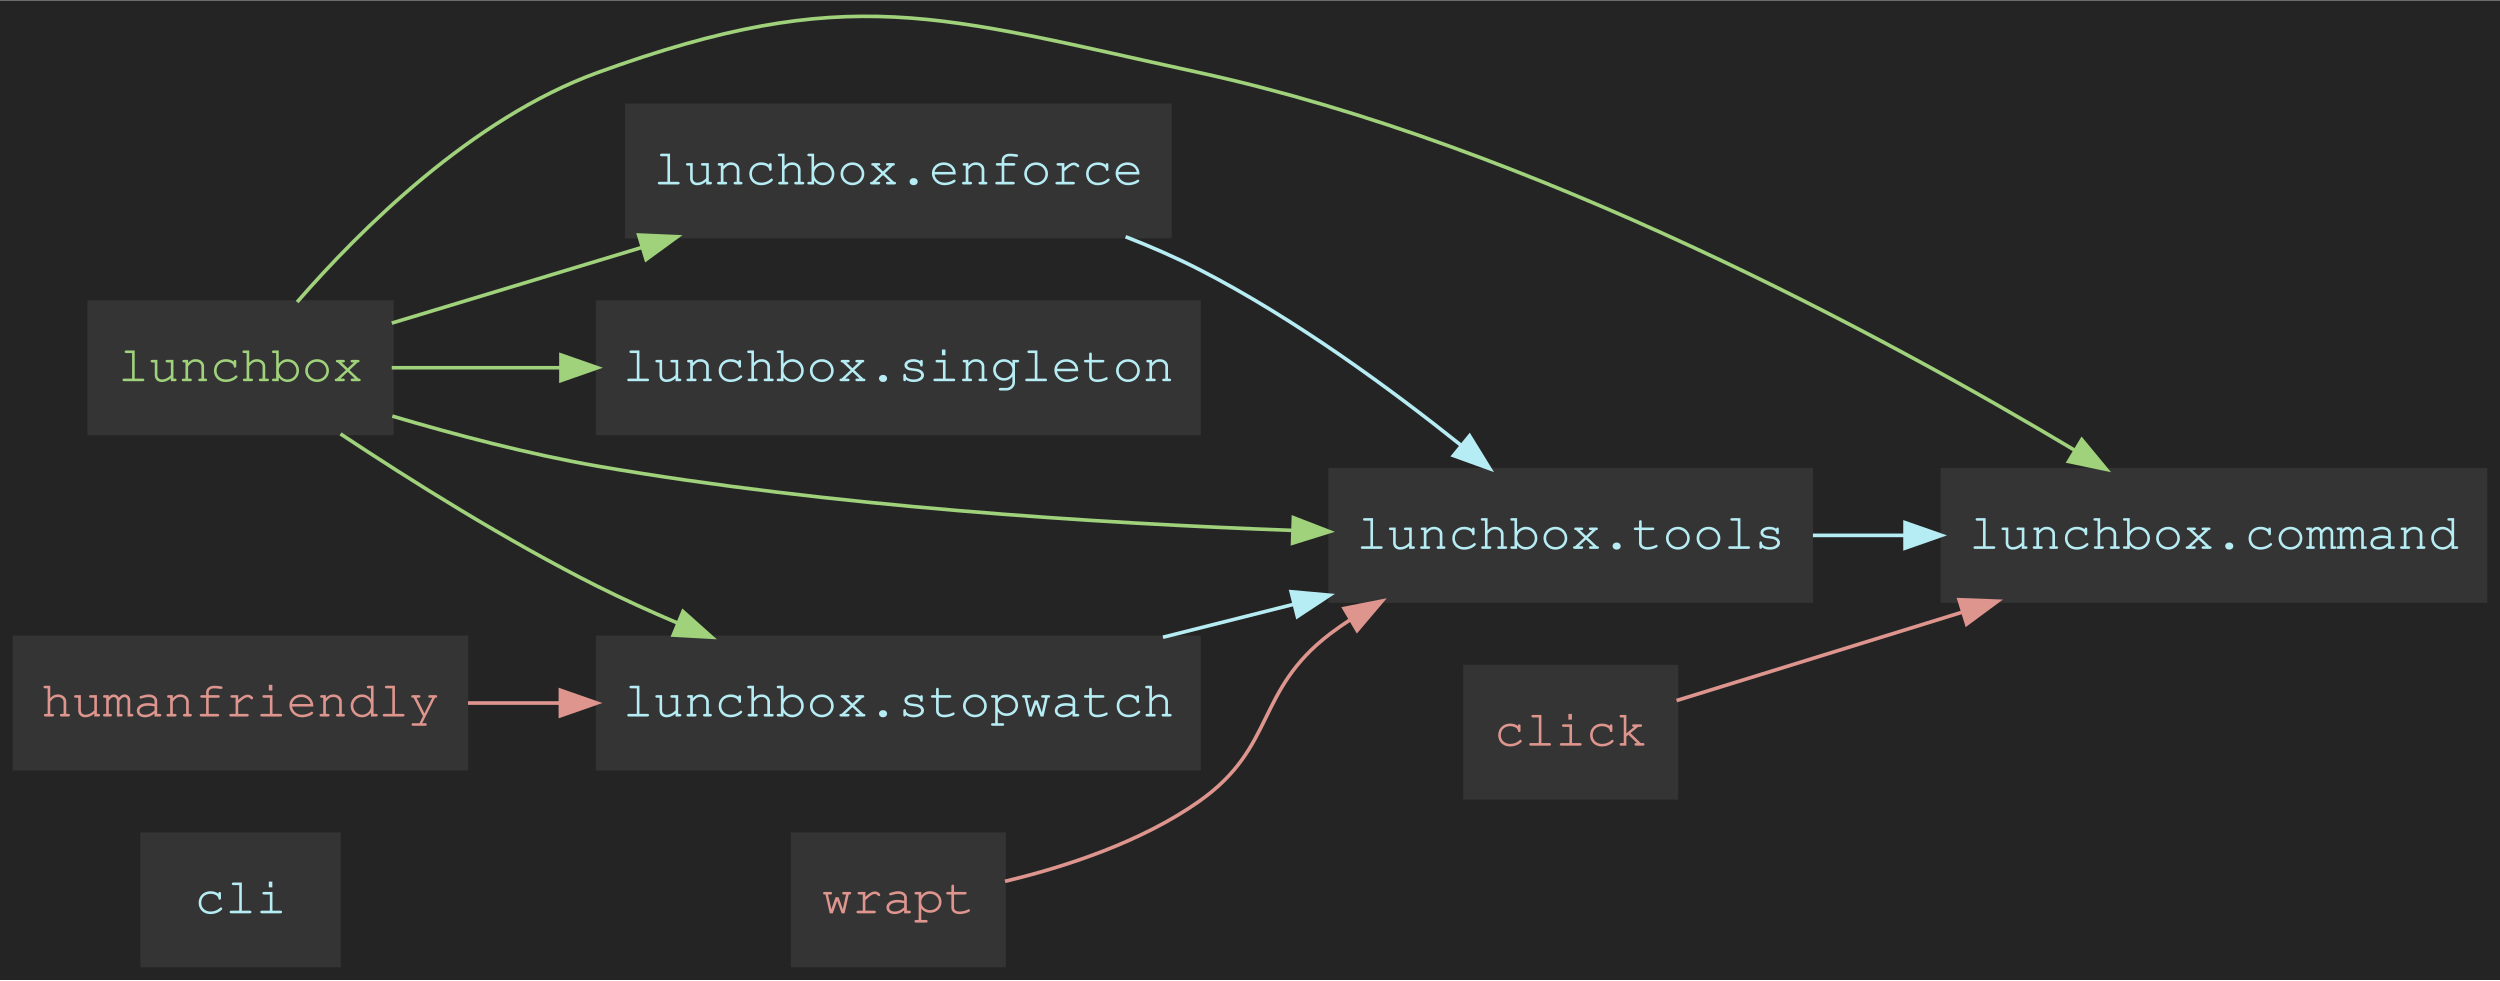
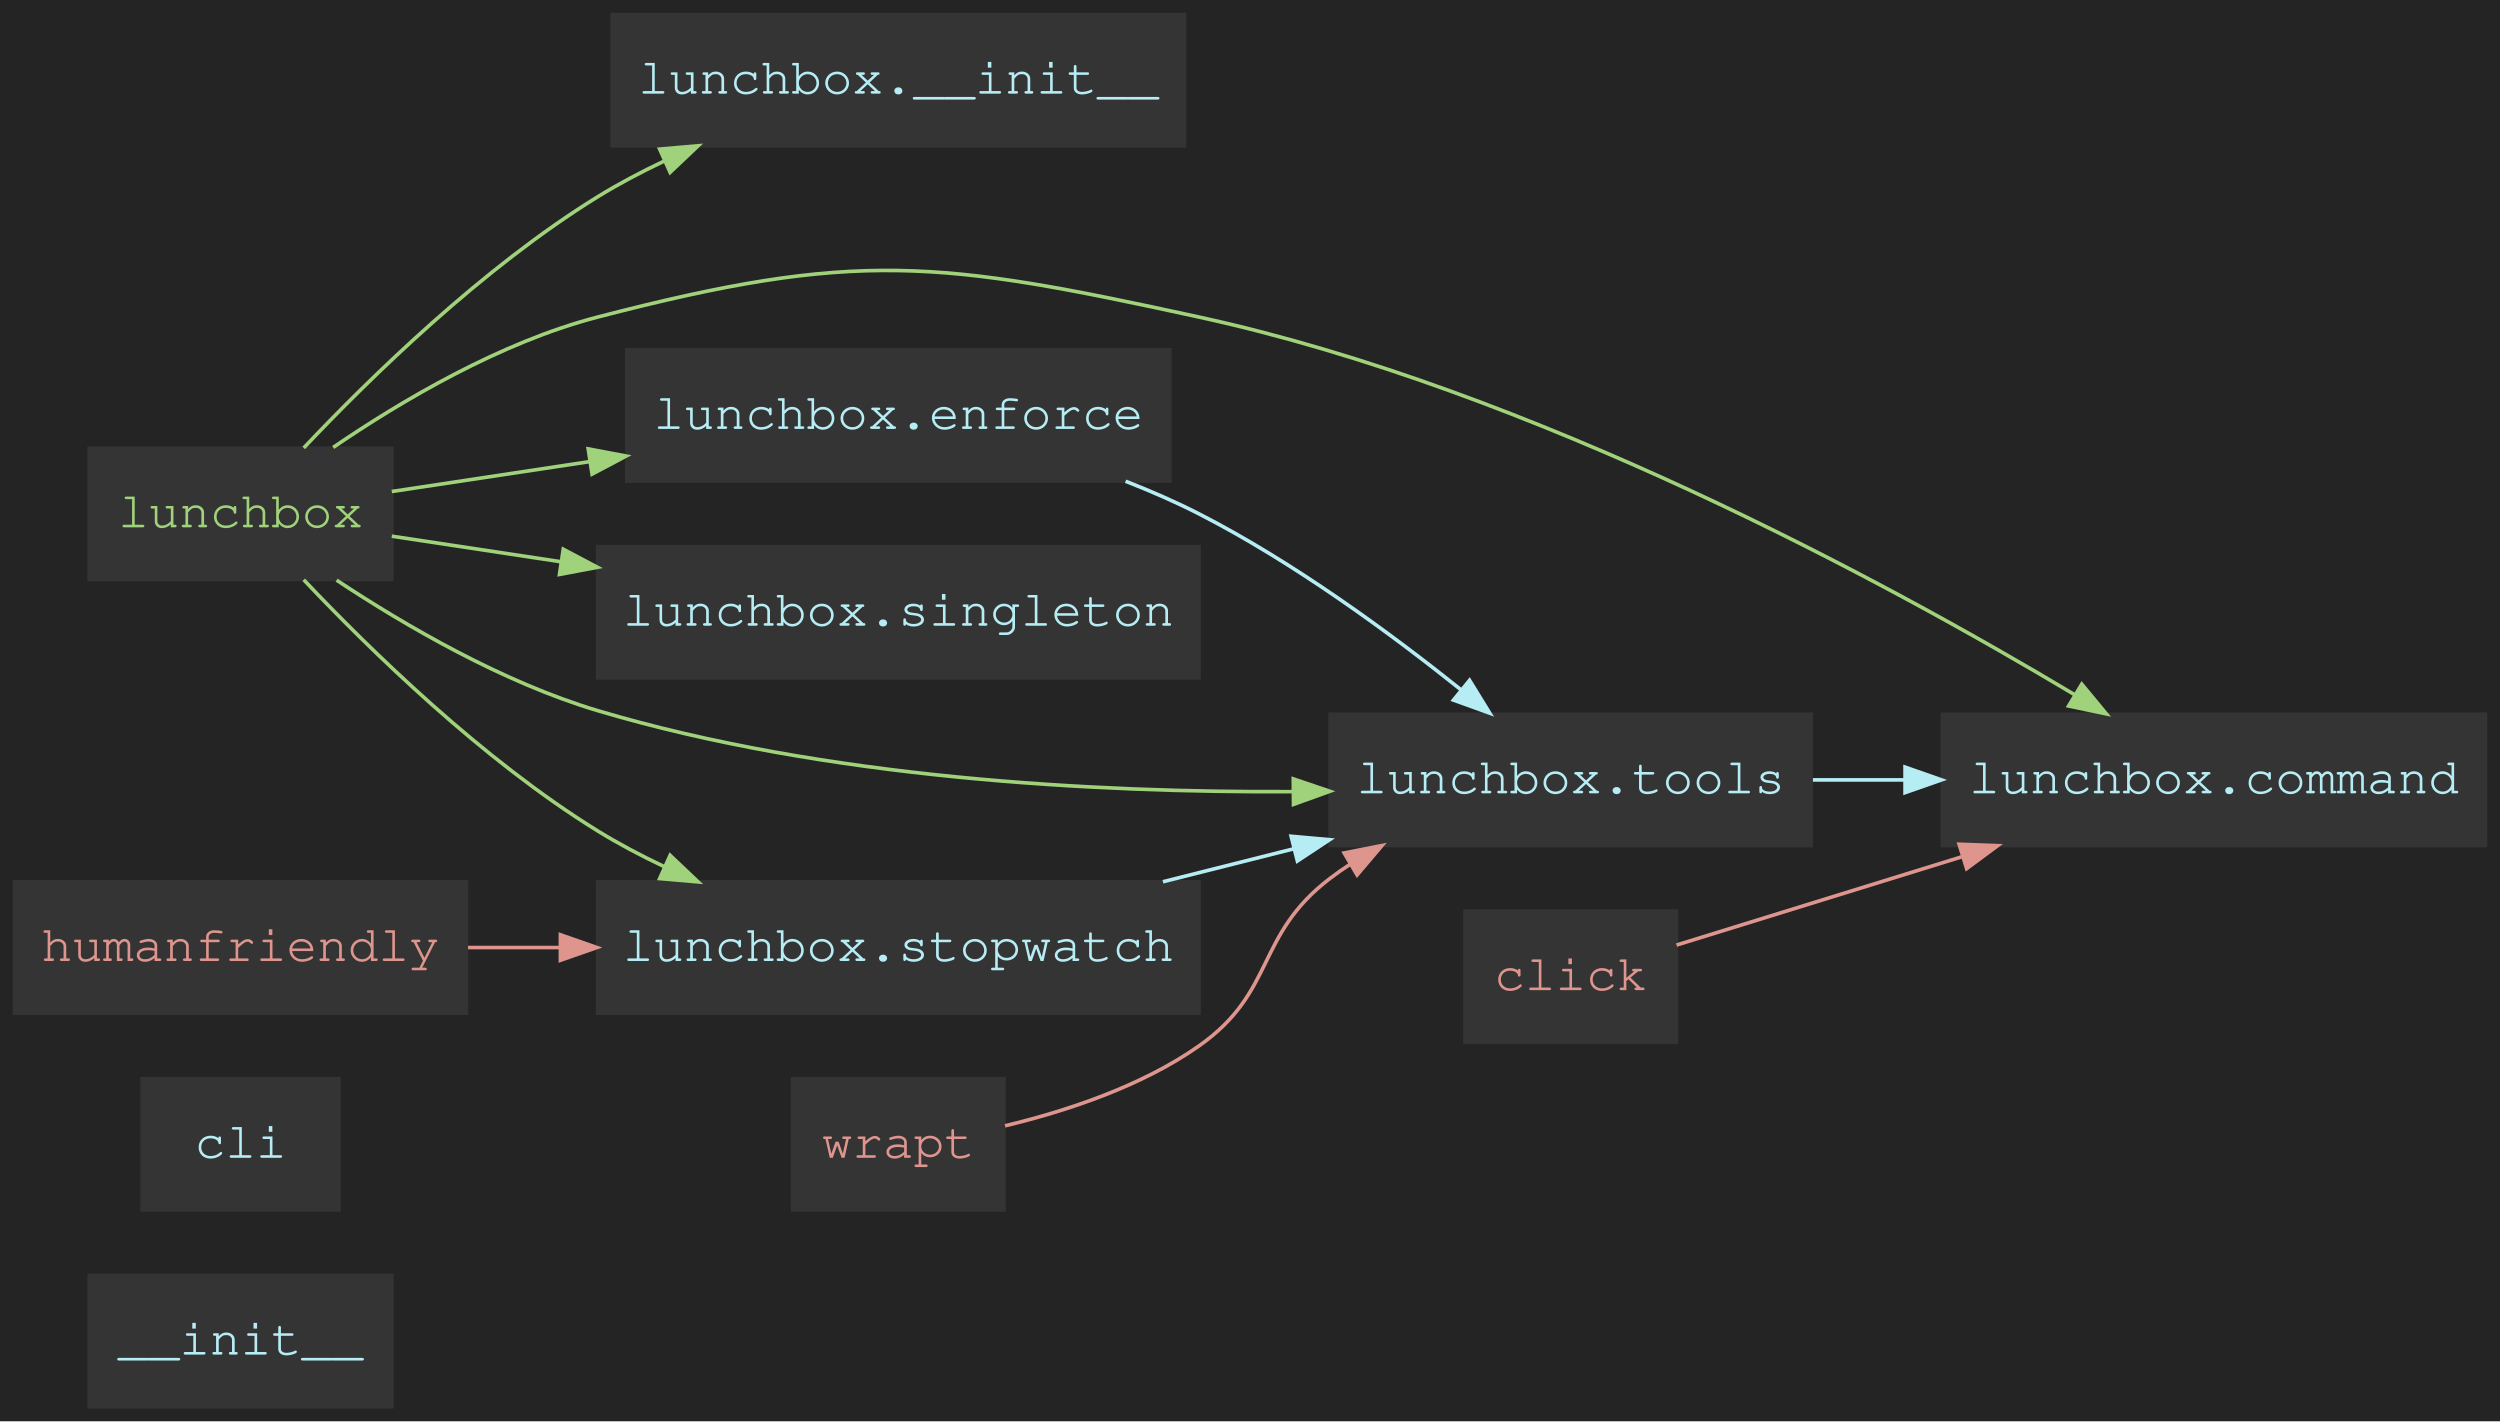
- <svg xmlns="http://www.w3.org/2000/svg" width="686pt" height="269pt" viewBox="0.00 0.00 686.00 268.82">
-   <g id="graph0" class="graph" transform="scale(1 1) rotate(0) translate(4 264.82)">
-     <polygon fill="#242424" stroke="transparent" points="-4,4 -4,-264.82 682,-264.82 682,4 -4,4" />
+ <svg xmlns="http://www.w3.org/2000/svg" width="686pt" height="390pt" viewBox="0.00 0.00 686.00 390.00">
+   <g id="graph0" class="graph" transform="scale(1 1) rotate(0) translate(4 386)">
+     <polygon fill="#242424" stroke="transparent" points="-4,4 -4,-386 682,-386 682,4 -4,4" />
    <g id="node1" class="node">
-       <polygon fill="#343434" stroke="#343434" points="89,-36 35,-36 35,0 89,0 89,-36" />
-       <text text-anchor="middle" x="62" y="-14.3" font-family="Courier,monospace" font-size="14.00" fill="#b6ecf3">cli</text>
+       <polygon fill="#343434" stroke="#343434" points="103.5,-36 20.5,-36 20.5,0 103.5,0 103.5,-36" />
+       <text text-anchor="middle" x="62" y="-14.3" font-family="Courier,monospace" font-size="14.00" fill="#b6ecf3">__init__</text>
    </g>
    <g id="node2" class="node">
-       <polygon fill="#343434" stroke="#343434" points="678,-136 529,-136 529,-100 678,-100 678,-136" />
-       <text text-anchor="middle" x="603.5" y="-114.3" font-family="Courier,monospace" font-size="14.00" fill="#b6ecf3">lunchbox.command</text>
+       <polygon fill="#343434" stroke="#343434" points="89,-90 35,-90 35,-54 89,-54 89,-90" />
+       <text text-anchor="middle" x="62" y="-68.3" font-family="Courier,monospace" font-size="14.00" fill="#b6ecf3">cli</text>
    </g>
    <g id="node3" class="node">
-       <polygon fill="#343434" stroke="#343434" points="317,-236 168,-236 168,-200 317,-200 317,-236" />
-       <text text-anchor="middle" x="242.5" y="-214.3" font-family="Courier,monospace" font-size="14.00" fill="#b6ecf3">lunchbox.enforce</text>
+       <polygon fill="#343434" stroke="#343434" points="321,-382 164,-382 164,-346 321,-346 321,-382" />
+       <text text-anchor="middle" x="242.5" y="-360.3" font-family="Courier,monospace" font-size="14.00" fill="#b6ecf3">lunchbox.__init__</text>
+     </g>
+     <g id="node4" class="node">
+       <polygon fill="#343434" stroke="#343434" points="678,-190 529,-190 529,-154 678,-154 678,-190" />
+       <text text-anchor="middle" x="603.5" y="-168.3" font-family="Courier,monospace" font-size="14.00" fill="#b6ecf3">lunchbox.command</text>
+     </g>
+     <g id="node5" class="node">
+       <polygon fill="#343434" stroke="#343434" points="317,-290 168,-290 168,-254 317,-254 317,-290" />
+       <text text-anchor="middle" x="242.5" y="-268.3" font-family="Courier,monospace" font-size="14.00" fill="#b6ecf3">lunchbox.enforce</text>
+     </g>
+     <g id="node8" class="node">
+       <polygon fill="#343434" stroke="#343434" points="493,-190 361,-190 361,-154 493,-154 493,-190" />
+       <text text-anchor="middle" x="427" y="-168.3" font-family="Courier,monospace" font-size="14.00" fill="#b6ecf3">lunchbox.tools</text>
+     </g>
+     <g id="edge1" class="edge">
+       <path fill="none" stroke="#b6ecf3" d="M304.86,-253.95C311.78,-251.24 318.63,-248.26 325,-245 350.95,-231.72 377.57,-212.2 396.96,-196.68" />
+       <polygon fill="#b6ecf3" stroke="#b6ecf3" points="399.25,-199.33 404.8,-190.3 394.83,-193.9 399.25,-199.33" />
    </g>
    <g id="node6" class="node">
-       <polygon fill="#343434" stroke="#343434" points="493,-136 361,-136 361,-100 493,-100 493,-136" />
-       <text text-anchor="middle" x="427" y="-114.3" font-family="Courier,monospace" font-size="14.00" fill="#b6ecf3">lunchbox.tools</text>
+       <polygon fill="#343434" stroke="#343434" points="325,-236 160,-236 160,-200 325,-200 325,-236" />
+       <text text-anchor="middle" x="242.5" y="-214.3" font-family="Courier,monospace" font-size="14.00" fill="#b6ecf3">lunchbox.singleton</text>
    </g>
-     <g id="edge1" class="edge">
-       <path fill="none" stroke="#b6ecf3" d="M304.86,-199.95C311.78,-197.24 318.63,-194.26 325,-191 350.95,-177.72 377.57,-158.2 396.96,-142.68" />
-       <polygon fill="#b6ecf3" stroke="#b6ecf3" points="399.25,-145.33 404.8,-136.3 394.83,-139.9 399.25,-145.33" />
-     </g>
-     <g id="node4" class="node">
-       <polygon fill="#343434" stroke="#343434" points="325,-182 160,-182 160,-146 325,-146 325,-182" />
-       <text text-anchor="middle" x="242.5" y="-160.3" font-family="Courier,monospace" font-size="14.00" fill="#b6ecf3">lunchbox.singleton</text>
-     </g>
-     <g id="node5" class="node">
-       <polygon fill="#343434" stroke="#343434" points="325,-90 160,-90 160,-54 325,-54 325,-90" />
-       <text text-anchor="middle" x="242.5" y="-68.3" font-family="Courier,monospace" font-size="14.00" fill="#b6ecf3">lunchbox.stopwatch</text>
+     <g id="node7" class="node">
+       <polygon fill="#343434" stroke="#343434" points="325,-144 160,-144 160,-108 325,-108 325,-144" />
+       <text text-anchor="middle" x="242.5" y="-122.3" font-family="Courier,monospace" font-size="14.00" fill="#b6ecf3">lunchbox.stopwatch</text>
    </g>
    <g id="edge2" class="edge">
-       <path fill="none" stroke="#b6ecf3" d="M315.11,-90.05C326.89,-93.02 339.12,-96.1 350.99,-99.09" />
-       <polygon fill="#b6ecf3" stroke="#b6ecf3" points="350.29,-102.53 360.84,-101.58 352,-95.74 350.29,-102.53" />
+       <path fill="none" stroke="#b6ecf3" d="M315.11,-144.05C326.89,-147.02 339.12,-150.1 350.99,-153.09" />
+       <polygon fill="#b6ecf3" stroke="#b6ecf3" points="350.29,-156.53 360.84,-155.58 352,-149.74 350.29,-156.53" />
    </g>
    <g id="edge3" class="edge">
-       <path fill="none" stroke="#b6ecf3" d="M493.47,-118C501.66,-118 510.11,-118 518.52,-118" />
-       <polygon fill="#b6ecf3" stroke="#b6ecf3" points="518.75,-121.5 528.75,-118 518.75,-114.5 518.75,-121.5" />
+       <path fill="none" stroke="#b6ecf3" d="M493.47,-172C501.66,-172 510.11,-172 518.52,-172" />
+       <polygon fill="#b6ecf3" stroke="#b6ecf3" points="518.75,-175.5 528.75,-172 518.75,-168.5 518.75,-175.5" />
    </g>
-     <g id="node7" class="node">
-       <polygon fill="#343434" stroke="#343434" points="456,-82 398,-82 398,-46 456,-46 456,-82" />
-       <text text-anchor="middle" x="427" y="-60.3" font-family="Courier,monospace" font-size="14.00" fill="#de958e">click</text>
+     <g id="node9" class="node">
+       <polygon fill="#343434" stroke="#343434" points="456,-136 398,-136 398,-100 456,-100 456,-136" />
+       <text text-anchor="middle" x="427" y="-114.3" font-family="Courier,monospace" font-size="14.00" fill="#de958e">click</text>
    </g>
    <g id="edge4" class="edge">
-       <path fill="none" stroke="#de958e" d="M456.04,-72.68C477.14,-79.21 507.01,-88.45 534.27,-96.88" />
-       <polygon fill="#de958e" stroke="#de958e" points="533.58,-100.34 544.17,-99.95 535.65,-93.65 533.58,-100.34" />
+       <path fill="none" stroke="#de958e" d="M456.04,-126.68C477.14,-133.21 507.01,-142.45 534.27,-150.88" />
+       <polygon fill="#de958e" stroke="#de958e" points="533.58,-154.34 544.17,-153.95 535.65,-147.65 533.58,-154.34" />
    </g>
-     <g id="node8" class="node">
-       <polygon fill="#343434" stroke="#343434" points="103.5,-182 20.5,-182 20.5,-146 103.5,-146 103.5,-182" />
-       <text text-anchor="middle" x="62" y="-160.3" font-family="Courier,monospace" font-size="14.00" fill="#a0d17b">lunchbox</text>
+     <g id="node10" class="node">
+       <polygon fill="#343434" stroke="#343434" points="124,-144 0,-144 0,-108 124,-108 124,-144" />
+       <text text-anchor="middle" x="62" y="-122.3" font-family="Courier,monospace" font-size="14.00" fill="#de958e">humanfriendly</text>
    </g>
    <g id="edge5" class="edge">
-       <path fill="none" stroke="#a0d17b" d="M77.53,-182.03C94.77,-201.85 125.56,-232.51 160,-245 228.94,-270 253.35,-260.62 325,-245 416.32,-225.1 513.56,-172.32 565.19,-141.42" />
-       <polygon fill="#a0d17b" stroke="#a0d17b" points="567.24,-144.27 573.99,-136.11 563.62,-138.28 567.24,-144.27" />
+       <path fill="none" stroke="#de958e" d="M124.43,-126C132.62,-126 141.16,-126 149.73,-126" />
+       <polygon fill="#de958e" stroke="#de958e" points="149.78,-129.5 159.78,-126 149.78,-122.5 149.78,-129.5" />
+     </g>
+     <g id="node11" class="node">
+       <polygon fill="#343434" stroke="#343434" points="103.5,-263 20.5,-263 20.5,-227 103.5,-227 103.5,-263" />
+       <text text-anchor="middle" x="62" y="-241.3" font-family="Courier,monospace" font-size="14.00" fill="#a0d17b">lunchbox</text>
    </g>
    <g id="edge6" class="edge">
-       <path fill="none" stroke="#a0d17b" d="M103.5,-176.25C123.76,-182.38 148.84,-189.97 172.04,-196.99" />
-       <polygon fill="#a0d17b" stroke="#a0d17b" points="171.26,-200.41 181.85,-199.95 173.29,-193.71 171.26,-200.41" />
+       <path fill="none" stroke="#a0d17b" d="M79.34,-263.09C97.5,-282.3 128.42,-312.53 160,-332 165.74,-335.54 171.93,-338.81 178.25,-341.8" />
+       <polygon fill="#a0d17b" stroke="#a0d17b" points="177.01,-345.08 187.57,-345.99 179.88,-338.7 177.01,-345.08" />
    </g>
    <g id="edge7" class="edge">
-       <path fill="none" stroke="#a0d17b" d="M103.5,-164C117.39,-164 133.54,-164 149.81,-164" />
-       <polygon fill="#a0d17b" stroke="#a0d17b" points="149.93,-167.5 159.93,-164 149.93,-160.5 149.93,-167.5" />
+       <path fill="none" stroke="#a0d17b" d="M87.42,-263.23C106.18,-276.04 133.32,-292.07 160,-299 230.98,-317.43 253.35,-314.62 325,-299 416.32,-279.1 513.56,-226.32 565.19,-195.42" />
+       <polygon fill="#a0d17b" stroke="#a0d17b" points="567.24,-198.27 573.99,-190.11 563.62,-192.28 567.24,-198.27" />
    </g>
    <g id="edge8" class="edge">
-       <path fill="none" stroke="#a0d17b" d="M89.43,-145.85C108.52,-133.19 135.21,-116.41 160,-104 166.98,-100.51 174.43,-97.13 181.89,-93.96" />
-       <polygon fill="#a0d17b" stroke="#a0d17b" points="183.41,-97.12 191.31,-90.06 180.74,-90.65 183.41,-97.12" />
+       <path fill="none" stroke="#a0d17b" d="M103.5,-251.13C119.63,-253.57 138.83,-256.47 157.7,-259.32" />
+       <polygon fill="#a0d17b" stroke="#a0d17b" points="157.41,-262.82 167.82,-260.86 158.46,-255.9 157.41,-262.82" />
    </g>
    <g id="edge9" class="edge">
-       <path fill="none" stroke="#a0d17b" d="M103.65,-150.73C120.85,-145.63 141.23,-140.25 160,-137 223.75,-125.97 297.16,-121.32 350.69,-119.37" />
-       <polygon fill="#a0d17b" stroke="#a0d17b" points="350.91,-122.86 360.79,-119.03 350.68,-115.87 350.91,-122.86" />
-     </g>
-     <g id="node9" class="node">
-       <polygon fill="#343434" stroke="#343434" points="124,-90 0,-90 0,-54 124,-54 124,-90" />
-       <text text-anchor="middle" x="62" y="-68.3" font-family="Courier,monospace" font-size="14.00" fill="#de958e">humanfriendly</text>
+       <path fill="none" stroke="#a0d17b" d="M103.5,-238.87C117.39,-236.77 133.54,-234.33 149.81,-231.87" />
+       <polygon fill="#a0d17b" stroke="#a0d17b" points="150.56,-235.29 159.93,-230.34 149.52,-228.37 150.56,-235.29" />
    </g>
    <g id="edge10" class="edge">
-       <path fill="none" stroke="#de958e" d="M124.43,-72C132.62,-72 141.16,-72 149.73,-72" />
-       <polygon fill="#de958e" stroke="#de958e" points="149.78,-75.5 159.78,-72 149.78,-68.5 149.78,-75.5" />
-     </g>
-     <g id="node10" class="node">
-       <polygon fill="#343434" stroke="#343434" points="271.5,-36 213.5,-36 213.5,0 271.5,0 271.5,-36" />
-       <text text-anchor="middle" x="242.5" y="-14.3" font-family="Courier,monospace" font-size="14.00" fill="#de958e">wrapt</text>
+       <path fill="none" stroke="#a0d17b" d="M79.34,-226.91C97.5,-207.7 128.42,-177.47 160,-158 165.74,-154.46 171.93,-151.19 178.25,-148.2" />
+       <polygon fill="#a0d17b" stroke="#a0d17b" points="179.88,-151.3 187.57,-144.01 177.01,-144.92 179.88,-151.3" />
    </g>
    <g id="edge11" class="edge">
-       <path fill="none" stroke="#de958e" d="M271.78,-23.08C288.39,-27.06 309.15,-33.85 325,-45 346.23,-59.94 340.34,-75.28 361,-91 362.78,-92.35 364.63,-93.65 366.55,-94.89" />
-       <polygon fill="#de958e" stroke="#de958e" points="364.84,-97.95 375.24,-99.99 368.39,-91.91 364.84,-97.95" />
+       <path fill="none" stroke="#a0d17b" d="M88.37,-226.8C107.17,-214.35 133.96,-198.76 160,-191 222.42,-172.4 296.57,-168.5 350.7,-168.77" />
+       <polygon fill="#a0d17b" stroke="#a0d17b" points="350.88,-172.27 360.91,-168.87 350.94,-165.27 350.88,-172.27" />
+     </g>
+     <g id="node12" class="node">
+       <polygon fill="#343434" stroke="#343434" points="271.5,-90 213.5,-90 213.5,-54 271.5,-54 271.5,-90" />
+       <text text-anchor="middle" x="242.5" y="-68.3" font-family="Courier,monospace" font-size="14.00" fill="#de958e">wrapt</text>
+     </g>
+     <g id="edge12" class="edge">
+       <path fill="none" stroke="#de958e" d="M271.78,-77.08C288.39,-81.06 309.15,-87.85 325,-99 346.23,-113.94 340.34,-129.28 361,-145 362.78,-146.35 364.63,-147.65 366.55,-148.89" />
+       <polygon fill="#de958e" stroke="#de958e" points="364.84,-151.95 375.24,-153.99 368.39,-145.91 364.84,-151.95" />
    </g>
  </g>
</svg>
